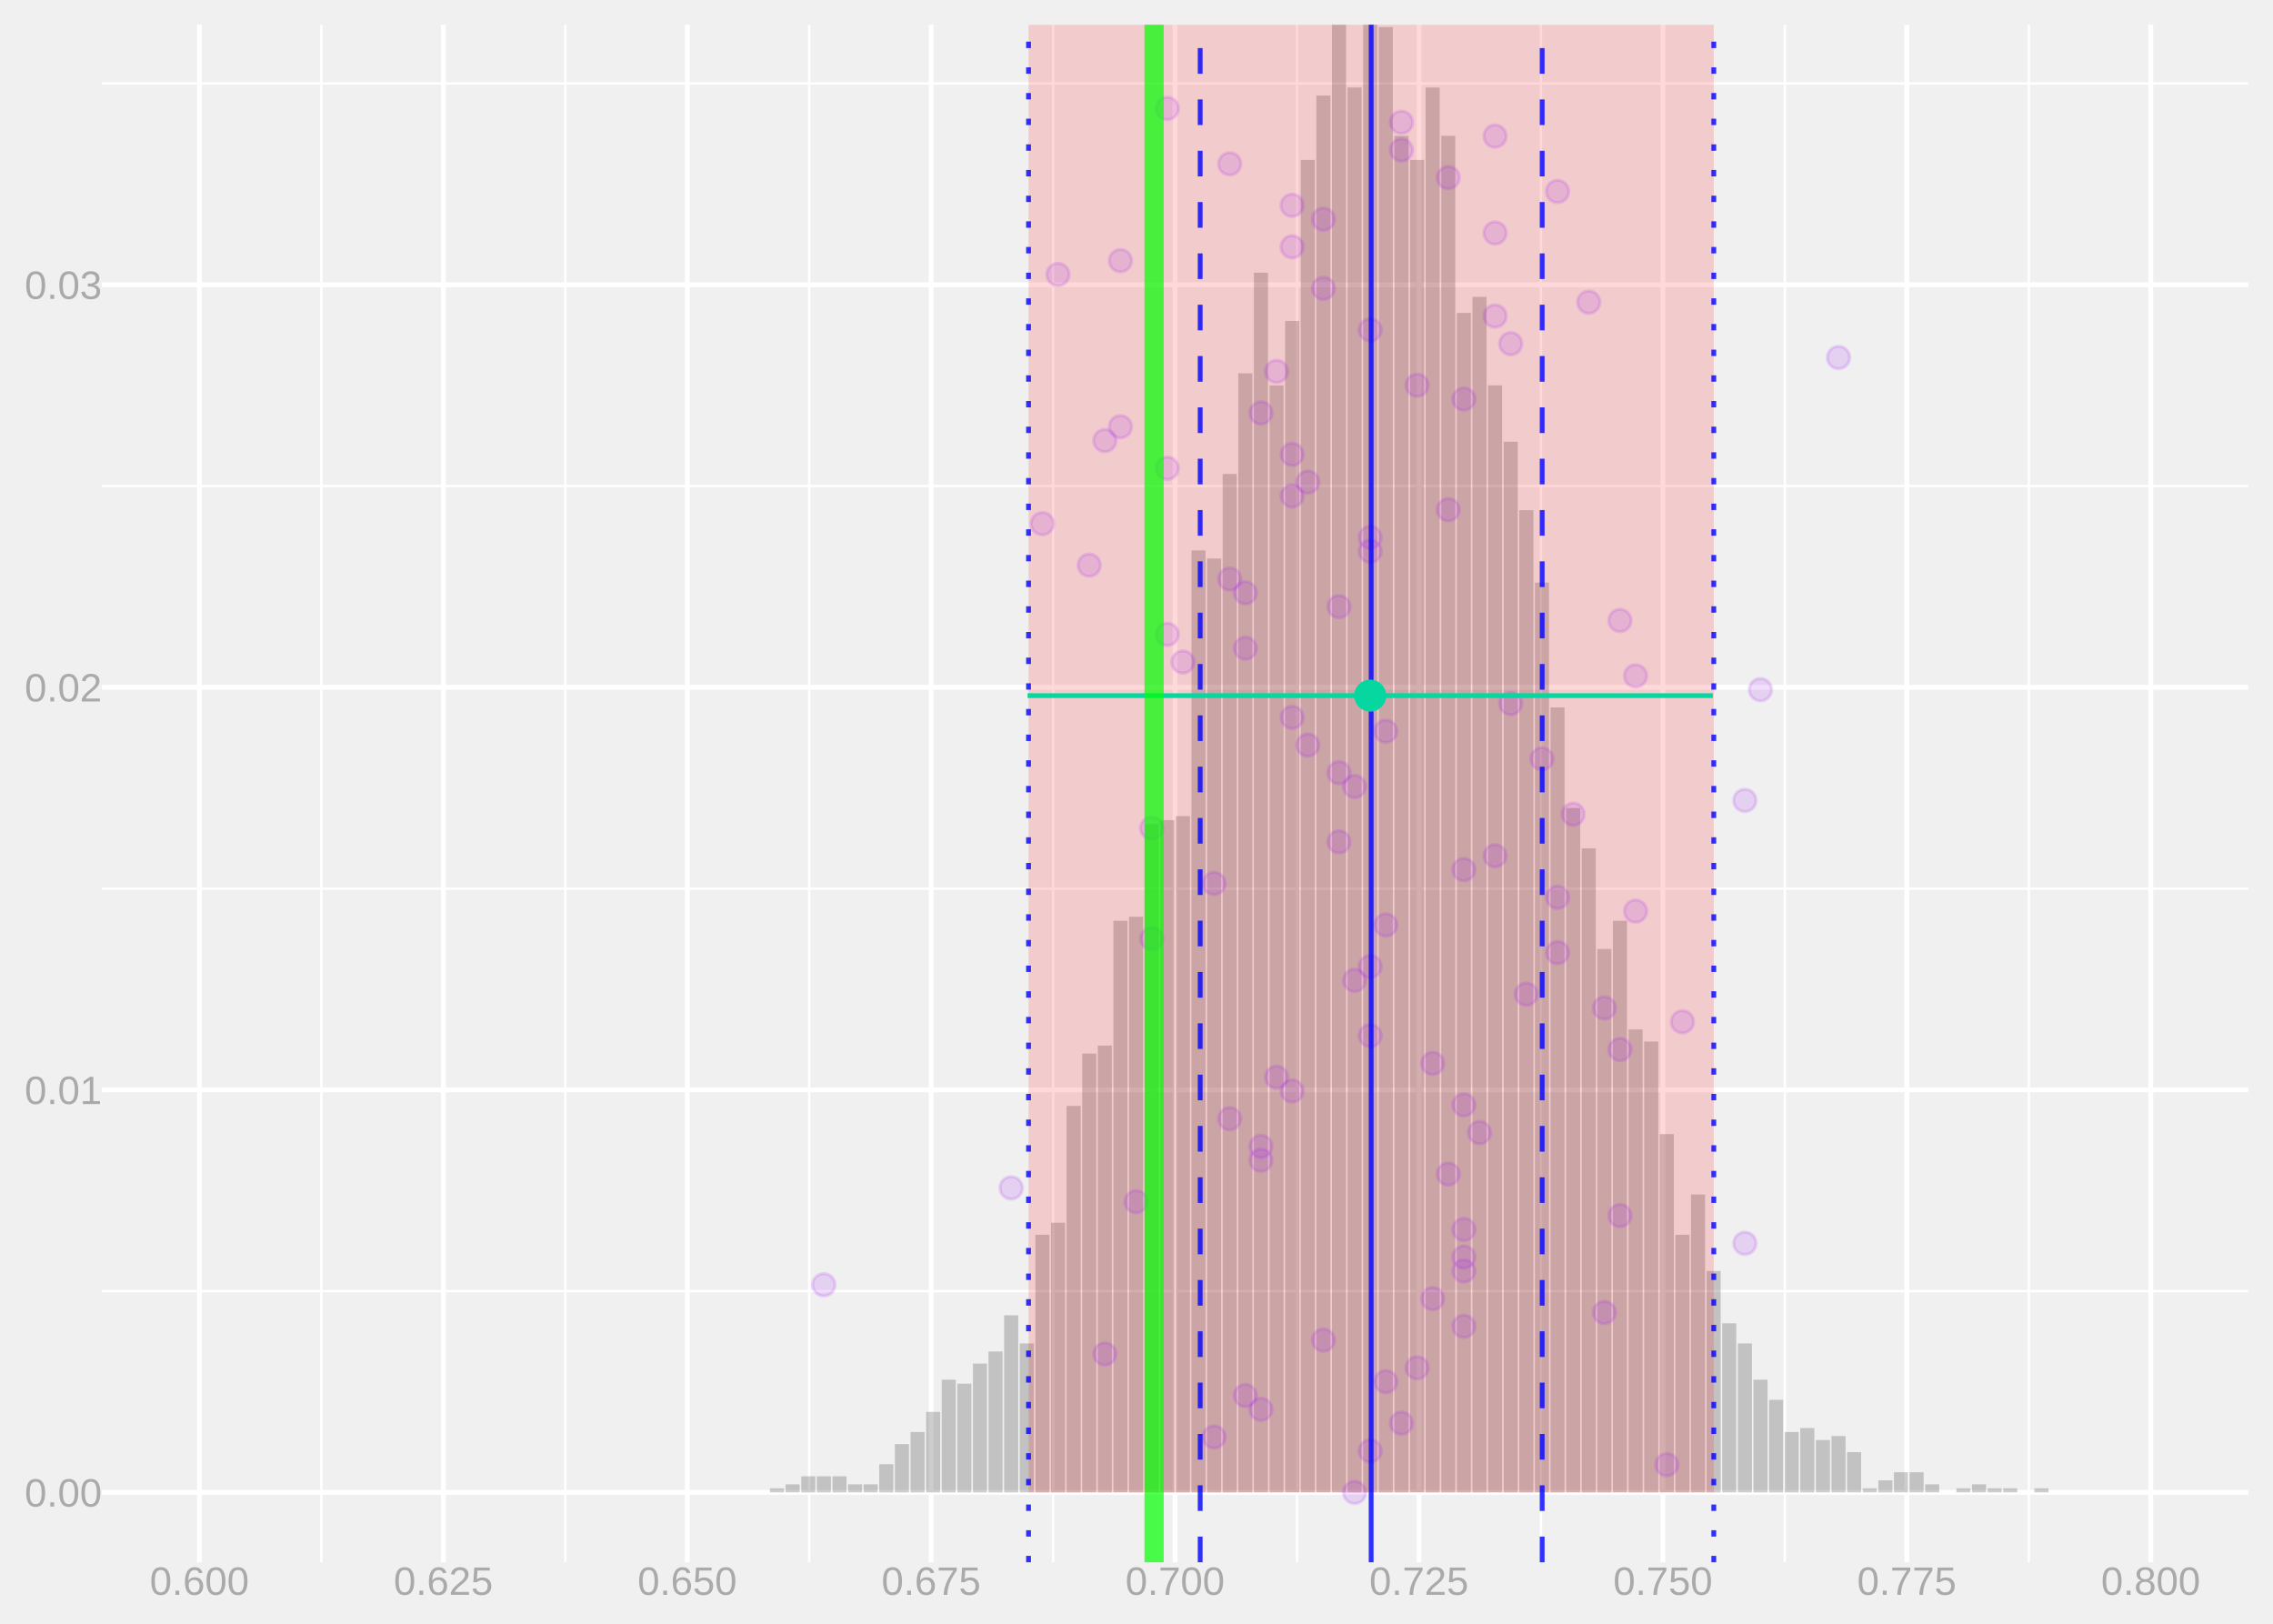
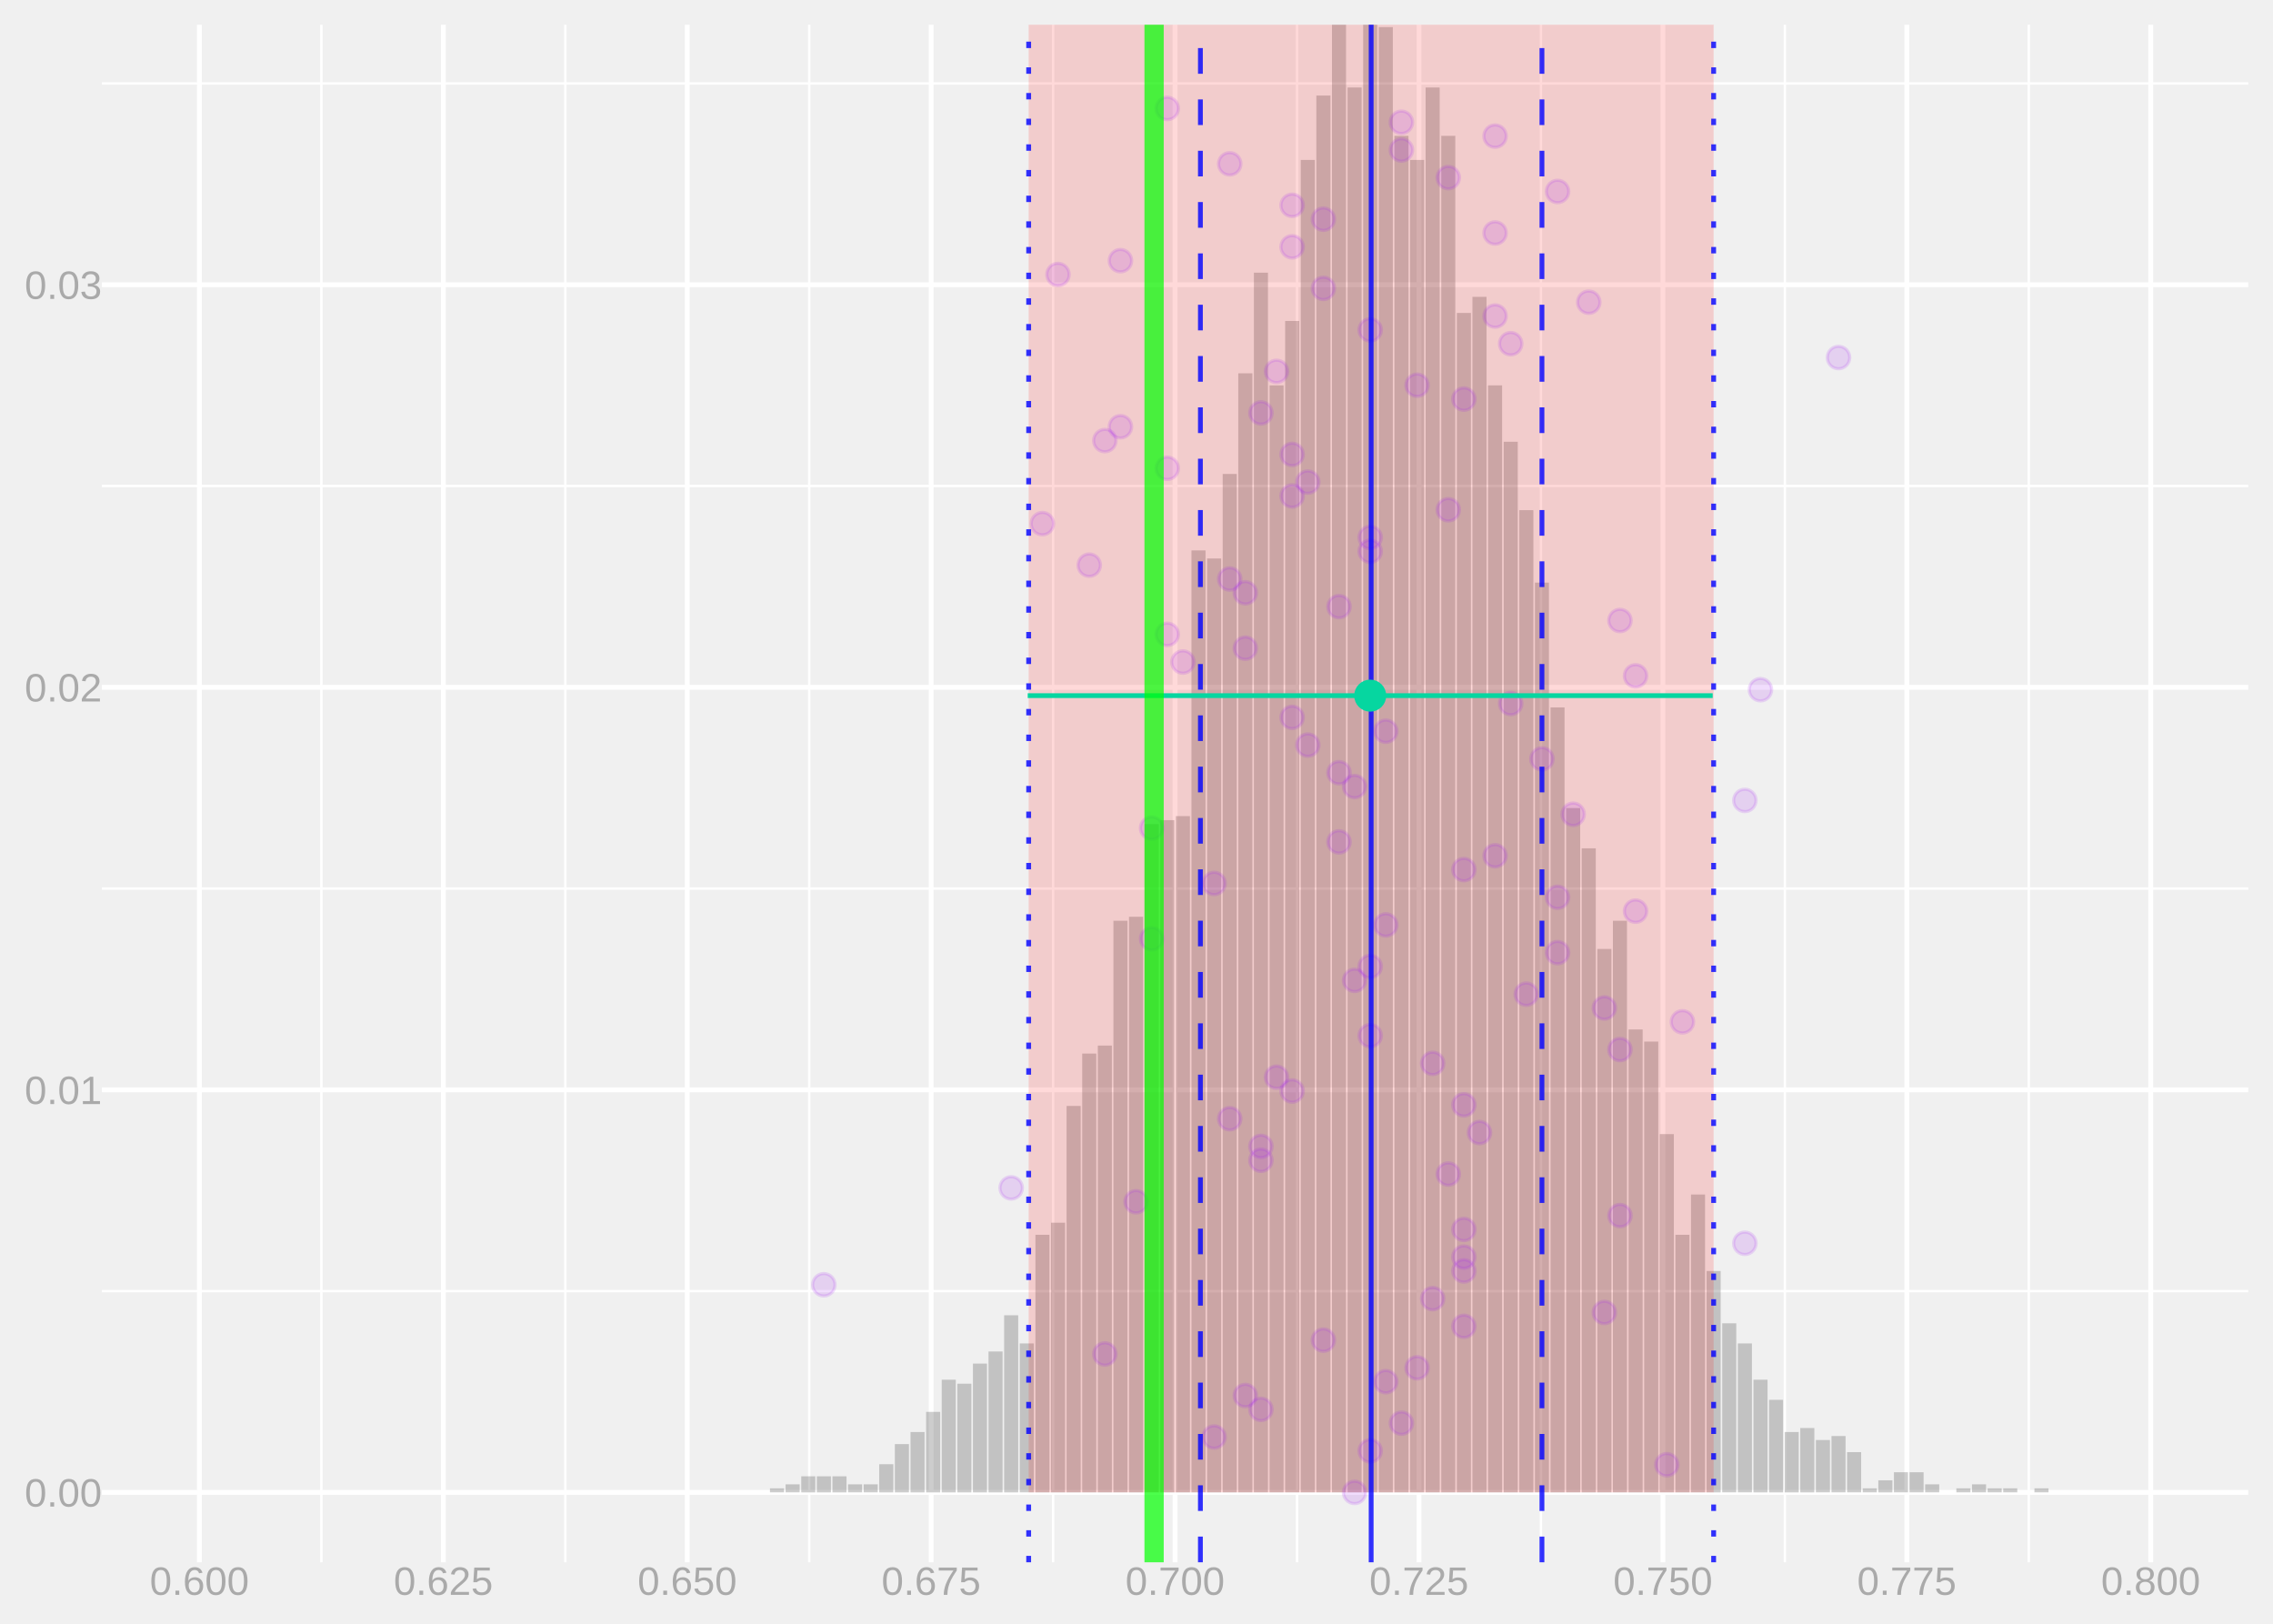
<svg xmlns="http://www.w3.org/2000/svg" width="504.00pt" height="360.00pt" viewBox="0 0 504.00 360.00">
  <g class="svglite">
    <defs>
      <style type="text/css">
    .svglite line, .svglite polyline, .svglite polygon, .svglite path, .svglite rect, .svglite circle {
      fill: none;
      stroke: #000000;
      stroke-linecap: round;
      stroke-linejoin: round;
      stroke-miterlimit: 10.00;
    }
    .svglite text {
      white-space: pre;
    }
    .svglite g.glyphgroup path {
      fill: inherit;
      stroke: none;
    }
  </style>
    </defs>
    <rect width="100%" height="100%" style="stroke: none; fill: none;" />
    <defs>
      <clipPath id="cpMC4wMHw1MDQuMDB8MC4wMHwzNjAuMDA=">
        <rect x="0.00" y="0.00" width="504.00" height="360.00" />
      </clipPath>
    </defs>
    <g clip-path="url(#cpMC4wMHw1MDQuMDB8MC4wMHwzNjAuMDA=)">
      <rect x="0.00" y="0.00" width="504.00" height="360.00" style="stroke-width: 1.07; stroke: none;" />
    </g>
    <defs>
      <clipPath id="cpMjIuNTl8NDk4LjUyfDUuNDh8MzQ2LjM3">
        <rect x="22.59" y="5.48" width="475.93" height="340.89" />
      </clipPath>
    </defs>
    <g clip-path="url(#cpMjIuNTl8NDk4LjUyfDUuNDh8MzQ2LjM3)">
      <rect x="22.59" y="5.48" width="475.93" height="340.89" style="stroke-width: 1.07; stroke: none;" />
      <polyline points="22.59,286.25 498.52,286.25 " style="stroke-width: 0.53; stroke: #FFFFFF; stroke-linecap: butt;" />
      <polyline points="22.59,197.00 498.52,197.00 " style="stroke-width: 0.53; stroke: #FFFFFF; stroke-linecap: butt;" />
      <polyline points="22.59,107.75 498.52,107.75 " style="stroke-width: 0.53; stroke: #FFFFFF; stroke-linecap: butt;" />
      <polyline points="22.59,18.50 498.52,18.50 " style="stroke-width: 0.53; stroke: #FFFFFF; stroke-linecap: butt;" />
      <polyline points="71.26,346.37 71.26,5.48 " style="stroke-width: 0.53; stroke: #FFFFFF; stroke-linecap: butt;" />
      <polyline points="125.35,346.37 125.35,5.48 " style="stroke-width: 0.53; stroke: #FFFFFF; stroke-linecap: butt;" />
      <polyline points="179.43,346.37 179.43,5.48 " style="stroke-width: 0.53; stroke: #FFFFFF; stroke-linecap: butt;" />
      <polyline points="233.51,346.37 233.51,5.48 " style="stroke-width: 0.53; stroke: #FFFFFF; stroke-linecap: butt;" />
      <polyline points="287.60,346.37 287.60,5.48 " style="stroke-width: 0.53; stroke: #FFFFFF; stroke-linecap: butt;" />
      <polyline points="341.68,346.37 341.68,5.48 " style="stroke-width: 0.53; stroke: #FFFFFF; stroke-linecap: butt;" />
      <polyline points="395.76,346.37 395.76,5.48 " style="stroke-width: 0.53; stroke: #FFFFFF; stroke-linecap: butt;" />
      <polyline points="449.85,346.37 449.85,5.48 " style="stroke-width: 0.53; stroke: #FFFFFF; stroke-linecap: butt;" />
      <polyline points="22.59,330.88 498.52,330.88 " style="stroke-width: 1.07; stroke: #FFFFFF; stroke-linecap: butt;" />
      <polyline points="22.59,241.63 498.52,241.63 " style="stroke-width: 1.07; stroke: #FFFFFF; stroke-linecap: butt;" />
      <polyline points="22.59,152.38 498.52,152.38 " style="stroke-width: 1.07; stroke: #FFFFFF; stroke-linecap: butt;" />
      <polyline points="22.59,63.13 498.52,63.13 " style="stroke-width: 1.07; stroke: #FFFFFF; stroke-linecap: butt;" />
      <polyline points="44.22,346.37 44.22,5.48 " style="stroke-width: 1.07; stroke: #FFFFFF; stroke-linecap: butt;" />
      <polyline points="98.31,346.37 98.31,5.48 " style="stroke-width: 1.07; stroke: #FFFFFF; stroke-linecap: butt;" />
      <polyline points="152.39,346.37 152.39,5.48 " style="stroke-width: 1.07; stroke: #FFFFFF; stroke-linecap: butt;" />
      <polyline points="206.47,346.37 206.47,5.48 " style="stroke-width: 1.07; stroke: #FFFFFF; stroke-linecap: butt;" />
      <polyline points="260.55,346.37 260.55,5.48 " style="stroke-width: 1.07; stroke: #FFFFFF; stroke-linecap: butt;" />
      <polyline points="314.64,346.37 314.64,5.48 " style="stroke-width: 1.07; stroke: #FFFFFF; stroke-linecap: butt;" />
      <polyline points="368.72,346.37 368.72,5.48 " style="stroke-width: 1.07; stroke: #FFFFFF; stroke-linecap: butt;" />
      <polyline points="422.80,346.37 422.80,5.48 " style="stroke-width: 1.07; stroke: #FFFFFF; stroke-linecap: butt;" />
      <polyline points="476.89,346.37 476.89,5.48 " style="stroke-width: 1.07; stroke: #FFFFFF; stroke-linecap: butt;" />
      <rect x="170.73" y="329.98" width="3.12" height="0.89" style="stroke-width: 1.07; stroke: none; stroke-linecap: butt; stroke-linejoin: miter; fill: #595959; fill-opacity: 0.30;" />
      <rect x="174.19" y="329.09" width="3.12" height="1.78" style="stroke-width: 1.07; stroke: none; stroke-linecap: butt; stroke-linejoin: miter; fill: #595959; fill-opacity: 0.30;" />
      <rect x="177.66" y="327.31" width="3.12" height="3.57" style="stroke-width: 1.07; stroke: none; stroke-linecap: butt; stroke-linejoin: miter; fill: #595959; fill-opacity: 0.30;" />
      <rect x="181.12" y="327.31" width="3.12" height="3.57" style="stroke-width: 1.07; stroke: none; stroke-linecap: butt; stroke-linejoin: miter; fill: #595959; fill-opacity: 0.30;" />
      <rect x="184.58" y="327.31" width="3.12" height="3.57" style="stroke-width: 1.07; stroke: none; stroke-linecap: butt; stroke-linejoin: miter; fill: #595959; fill-opacity: 0.30;" />
      <rect x="188.04" y="329.09" width="3.12" height="1.78" style="stroke-width: 1.07; stroke: none; stroke-linecap: butt; stroke-linejoin: miter; fill: #595959; fill-opacity: 0.30;" />
      <rect x="191.50" y="329.09" width="3.12" height="1.78" style="stroke-width: 1.07; stroke: none; stroke-linecap: butt; stroke-linejoin: miter; fill: #595959; fill-opacity: 0.30;" />
      <rect x="194.96" y="324.63" width="3.12" height="6.25" style="stroke-width: 1.07; stroke: none; stroke-linecap: butt; stroke-linejoin: miter; fill: #595959; fill-opacity: 0.30;" />
      <rect x="198.42" y="320.17" width="3.12" height="10.71" style="stroke-width: 1.07; stroke: none; stroke-linecap: butt; stroke-linejoin: miter; fill: #595959; fill-opacity: 0.30;" />
      <rect x="201.89" y="317.49" width="3.12" height="13.39" style="stroke-width: 1.07; stroke: none; stroke-linecap: butt; stroke-linejoin: miter; fill: #595959; fill-opacity: 0.30;" />
      <rect x="205.35" y="313.03" width="3.12" height="17.85" style="stroke-width: 1.07; stroke: none; stroke-linecap: butt; stroke-linejoin: miter; fill: #595959; fill-opacity: 0.30;" />
      <rect x="208.81" y="305.89" width="3.12" height="24.99" style="stroke-width: 1.07; stroke: none; stroke-linecap: butt; stroke-linejoin: miter; fill: #595959; fill-opacity: 0.30;" />
      <rect x="212.27" y="306.78" width="3.12" height="24.10" style="stroke-width: 1.07; stroke: none; stroke-linecap: butt; stroke-linejoin: miter; fill: #595959; fill-opacity: 0.30;" />
      <rect x="215.73" y="302.32" width="3.12" height="28.56" style="stroke-width: 1.07; stroke: none; stroke-linecap: butt; stroke-linejoin: miter; fill: #595959; fill-opacity: 0.30;" />
      <rect x="219.19" y="299.64" width="3.12" height="31.24" style="stroke-width: 1.07; stroke: none; stroke-linecap: butt; stroke-linejoin: miter; fill: #595959; fill-opacity: 0.30;" />
      <rect x="222.65" y="291.61" width="3.12" height="39.27" style="stroke-width: 1.07; stroke: none; stroke-linecap: butt; stroke-linejoin: miter; fill: #595959; fill-opacity: 0.30;" />
      <rect x="226.11" y="297.85" width="3.12" height="33.02" style="stroke-width: 1.07; stroke: none; stroke-linecap: butt; stroke-linejoin: miter; fill: #595959; fill-opacity: 0.30;" />
      <rect x="229.58" y="273.76" width="3.12" height="57.12" style="stroke-width: 1.07; stroke: none; stroke-linecap: butt; stroke-linejoin: miter; fill: #595959; fill-opacity: 0.30;" />
      <rect x="233.04" y="271.08" width="3.12" height="59.80" style="stroke-width: 1.07; stroke: none; stroke-linecap: butt; stroke-linejoin: miter; fill: #595959; fill-opacity: 0.30;" />
      <rect x="236.50" y="245.20" width="3.12" height="85.68" style="stroke-width: 1.07; stroke: none; stroke-linecap: butt; stroke-linejoin: miter; fill: #595959; fill-opacity: 0.30;" />
      <rect x="239.96" y="233.59" width="3.12" height="97.28" style="stroke-width: 1.07; stroke: none; stroke-linecap: butt; stroke-linejoin: miter; fill: #595959; fill-opacity: 0.30;" />
      <rect x="243.42" y="231.81" width="3.12" height="99.07" style="stroke-width: 1.07; stroke: none; stroke-linecap: butt; stroke-linejoin: miter; fill: #595959; fill-opacity: 0.30;" />
      <rect x="246.88" y="204.14" width="3.12" height="126.73" style="stroke-width: 1.07; stroke: none; stroke-linecap: butt; stroke-linejoin: miter; fill: #595959; fill-opacity: 0.30;" />
      <rect x="250.34" y="203.25" width="3.12" height="127.63" style="stroke-width: 1.07; stroke: none; stroke-linecap: butt; stroke-linejoin: miter; fill: #595959; fill-opacity: 0.30;" />
      <rect x="253.81" y="182.72" width="3.12" height="148.15" style="stroke-width: 1.07; stroke: none; stroke-linecap: butt; stroke-linejoin: miter; fill: #595959; fill-opacity: 0.30;" />
      <rect x="257.27" y="181.83" width="3.12" height="149.05" style="stroke-width: 1.07; stroke: none; stroke-linecap: butt; stroke-linejoin: miter; fill: #595959; fill-opacity: 0.30;" />
      <rect x="260.73" y="180.94" width="3.12" height="149.94" style="stroke-width: 1.07; stroke: none; stroke-linecap: butt; stroke-linejoin: miter; fill: #595959; fill-opacity: 0.30;" />
      <rect x="264.19" y="122.03" width="3.12" height="208.84" style="stroke-width: 1.07; stroke: none; stroke-linecap: butt; stroke-linejoin: miter; fill: #595959; fill-opacity: 0.30;" />
      <rect x="267.65" y="123.82" width="3.12" height="207.06" style="stroke-width: 1.07; stroke: none; stroke-linecap: butt; stroke-linejoin: miter; fill: #595959; fill-opacity: 0.30;" />
      <rect x="271.11" y="105.08" width="3.12" height="225.80" style="stroke-width: 1.07; stroke: none; stroke-linecap: butt; stroke-linejoin: miter; fill: #595959; fill-opacity: 0.30;" />
      <rect x="274.57" y="82.76" width="3.12" height="248.11" style="stroke-width: 1.07; stroke: none; stroke-linecap: butt; stroke-linejoin: miter; fill: #595959; fill-opacity: 0.30;" />
      <rect x="278.03" y="60.45" width="3.12" height="270.42" style="stroke-width: 1.07; stroke: none; stroke-linecap: butt; stroke-linejoin: miter; fill: #595959; fill-opacity: 0.30;" />
      <rect x="281.50" y="85.44" width="3.12" height="245.43" style="stroke-width: 1.07; stroke: none; stroke-linecap: butt; stroke-linejoin: miter; fill: #595959; fill-opacity: 0.30;" />
      <rect x="284.96" y="71.16" width="3.12" height="259.71" style="stroke-width: 1.07; stroke: none; stroke-linecap: butt; stroke-linejoin: miter; fill: #595959; fill-opacity: 0.30;" />
      <rect x="288.42" y="35.46" width="3.12" height="295.41" style="stroke-width: 1.07; stroke: none; stroke-linecap: butt; stroke-linejoin: miter; fill: #595959; fill-opacity: 0.30;" />
      <rect x="291.88" y="21.18" width="3.12" height="309.69" style="stroke-width: 1.07; stroke: none; stroke-linecap: butt; stroke-linejoin: miter; fill: #595959; fill-opacity: 0.30;" />
      <rect x="295.34" y="5.12" width="3.12" height="325.76" style="stroke-width: 1.07; stroke: none; stroke-linecap: butt; stroke-linejoin: miter; fill: #595959; fill-opacity: 0.30;" />
      <rect x="298.80" y="19.40" width="3.12" height="311.48" style="stroke-width: 1.07; stroke: none; stroke-linecap: butt; stroke-linejoin: miter; fill: #595959; fill-opacity: 0.30;" />
      <rect x="302.26" y="-15.41" width="3.12" height="346.29" style="stroke-width: 1.07; stroke: none; stroke-linecap: butt; stroke-linejoin: miter; fill: #595959; fill-opacity: 0.30;" />
      <rect x="305.72" y="6.01" width="3.12" height="324.87" style="stroke-width: 1.07; stroke: none; stroke-linecap: butt; stroke-linejoin: miter; fill: #595959; fill-opacity: 0.30;" />
      <rect x="309.19" y="30.11" width="3.12" height="300.77" style="stroke-width: 1.07; stroke: none; stroke-linecap: butt; stroke-linejoin: miter; fill: #595959; fill-opacity: 0.30;" />
      <rect x="312.65" y="35.46" width="3.12" height="295.41" style="stroke-width: 1.07; stroke: none; stroke-linecap: butt; stroke-linejoin: miter; fill: #595959; fill-opacity: 0.30;" />
      <rect x="316.11" y="19.40" width="3.12" height="311.48" style="stroke-width: 1.07; stroke: none; stroke-linecap: butt; stroke-linejoin: miter; fill: #595959; fill-opacity: 0.30;" />
      <rect x="319.57" y="30.11" width="3.12" height="300.77" style="stroke-width: 1.07; stroke: none; stroke-linecap: butt; stroke-linejoin: miter; fill: #595959; fill-opacity: 0.30;" />
      <rect x="323.03" y="69.38" width="3.12" height="261.50" style="stroke-width: 1.07; stroke: none; stroke-linecap: butt; stroke-linejoin: miter; fill: #595959; fill-opacity: 0.30;" />
      <rect x="326.49" y="65.81" width="3.12" height="265.07" style="stroke-width: 1.07; stroke: none; stroke-linecap: butt; stroke-linejoin: miter; fill: #595959; fill-opacity: 0.30;" />
      <rect x="329.95" y="85.44" width="3.12" height="245.43" style="stroke-width: 1.07; stroke: none; stroke-linecap: butt; stroke-linejoin: miter; fill: #595959; fill-opacity: 0.30;" />
      <rect x="333.42" y="97.94" width="3.12" height="232.94" style="stroke-width: 1.07; stroke: none; stroke-linecap: butt; stroke-linejoin: miter; fill: #595959; fill-opacity: 0.30;" />
      <rect x="336.88" y="113.11" width="3.12" height="217.77" style="stroke-width: 1.07; stroke: none; stroke-linecap: butt; stroke-linejoin: miter; fill: #595959; fill-opacity: 0.30;" />
      <rect x="340.34" y="129.17" width="3.12" height="201.70" style="stroke-width: 1.07; stroke: none; stroke-linecap: butt; stroke-linejoin: miter; fill: #595959; fill-opacity: 0.30;" />
      <rect x="343.80" y="156.84" width="3.12" height="174.04" style="stroke-width: 1.07; stroke: none; stroke-linecap: butt; stroke-linejoin: miter; fill: #595959; fill-opacity: 0.30;" />
      <rect x="347.26" y="179.15" width="3.12" height="151.72" style="stroke-width: 1.07; stroke: none; stroke-linecap: butt; stroke-linejoin: miter; fill: #595959; fill-opacity: 0.30;" />
      <rect x="350.72" y="188.08" width="3.12" height="142.80" style="stroke-width: 1.07; stroke: none; stroke-linecap: butt; stroke-linejoin: miter; fill: #595959; fill-opacity: 0.30;" />
      <rect x="354.18" y="210.39" width="3.12" height="120.49" style="stroke-width: 1.07; stroke: none; stroke-linecap: butt; stroke-linejoin: miter; fill: #595959; fill-opacity: 0.30;" />
      <rect x="357.64" y="204.14" width="3.12" height="126.73" style="stroke-width: 1.07; stroke: none; stroke-linecap: butt; stroke-linejoin: miter; fill: #595959; fill-opacity: 0.30;" />
      <rect x="361.11" y="228.24" width="3.12" height="102.64" style="stroke-width: 1.07; stroke: none; stroke-linecap: butt; stroke-linejoin: miter; fill: #595959; fill-opacity: 0.30;" />
      <rect x="364.57" y="230.92" width="3.12" height="99.96" style="stroke-width: 1.07; stroke: none; stroke-linecap: butt; stroke-linejoin: miter; fill: #595959; fill-opacity: 0.30;" />
      <rect x="368.03" y="251.44" width="3.12" height="79.43" style="stroke-width: 1.07; stroke: none; stroke-linecap: butt; stroke-linejoin: miter; fill: #595959; fill-opacity: 0.30;" />
      <rect x="371.49" y="273.76" width="3.12" height="57.12" style="stroke-width: 1.07; stroke: none; stroke-linecap: butt; stroke-linejoin: miter; fill: #595959; fill-opacity: 0.30;" />
      <rect x="374.95" y="264.83" width="3.12" height="66.04" style="stroke-width: 1.07; stroke: none; stroke-linecap: butt; stroke-linejoin: miter; fill: #595959; fill-opacity: 0.30;" />
      <rect x="378.41" y="281.79" width="3.12" height="49.09" style="stroke-width: 1.07; stroke: none; stroke-linecap: butt; stroke-linejoin: miter; fill: #595959; fill-opacity: 0.30;" />
      <rect x="381.87" y="293.39" width="3.12" height="37.48" style="stroke-width: 1.07; stroke: none; stroke-linecap: butt; stroke-linejoin: miter; fill: #595959; fill-opacity: 0.30;" />
      <rect x="385.34" y="297.85" width="3.12" height="33.02" style="stroke-width: 1.07; stroke: none; stroke-linecap: butt; stroke-linejoin: miter; fill: #595959; fill-opacity: 0.30;" />
      <rect x="388.80" y="305.89" width="3.12" height="24.99" style="stroke-width: 1.07; stroke: none; stroke-linecap: butt; stroke-linejoin: miter; fill: #595959; fill-opacity: 0.30;" />
      <rect x="392.26" y="310.35" width="3.12" height="20.53" style="stroke-width: 1.07; stroke: none; stroke-linecap: butt; stroke-linejoin: miter; fill: #595959; fill-opacity: 0.30;" />
      <rect x="395.72" y="317.49" width="3.12" height="13.39" style="stroke-width: 1.07; stroke: none; stroke-linecap: butt; stroke-linejoin: miter; fill: #595959; fill-opacity: 0.30;" />
      <rect x="399.18" y="316.60" width="3.12" height="14.28" style="stroke-width: 1.07; stroke: none; stroke-linecap: butt; stroke-linejoin: miter; fill: #595959; fill-opacity: 0.30;" />
      <rect x="402.64" y="319.27" width="3.12" height="11.60" style="stroke-width: 1.07; stroke: none; stroke-linecap: butt; stroke-linejoin: miter; fill: #595959; fill-opacity: 0.30;" />
      <rect x="406.10" y="318.38" width="3.12" height="12.49" style="stroke-width: 1.07; stroke: none; stroke-linecap: butt; stroke-linejoin: miter; fill: #595959; fill-opacity: 0.30;" />
      <rect x="409.56" y="321.95" width="3.12" height="8.92" style="stroke-width: 1.07; stroke: none; stroke-linecap: butt; stroke-linejoin: miter; fill: #595959; fill-opacity: 0.30;" />
      <rect x="413.03" y="329.98" width="3.12" height="0.89" style="stroke-width: 1.07; stroke: none; stroke-linecap: butt; stroke-linejoin: miter; fill: #595959; fill-opacity: 0.30;" />
      <rect x="416.49" y="328.20" width="3.12" height="2.68" style="stroke-width: 1.07; stroke: none; stroke-linecap: butt; stroke-linejoin: miter; fill: #595959; fill-opacity: 0.30;" />
      <rect x="419.95" y="326.41" width="3.12" height="4.46" style="stroke-width: 1.07; stroke: none; stroke-linecap: butt; stroke-linejoin: miter; fill: #595959; fill-opacity: 0.30;" />
      <rect x="423.41" y="326.41" width="3.12" height="4.46" style="stroke-width: 1.07; stroke: none; stroke-linecap: butt; stroke-linejoin: miter; fill: #595959; fill-opacity: 0.30;" />
      <rect x="426.87" y="329.09" width="3.12" height="1.78" style="stroke-width: 1.07; stroke: none; stroke-linecap: butt; stroke-linejoin: miter; fill: #595959; fill-opacity: 0.30;" />
      <rect x="433.79" y="329.98" width="3.12" height="0.89" style="stroke-width: 1.07; stroke: none; stroke-linecap: butt; stroke-linejoin: miter; fill: #595959; fill-opacity: 0.30;" />
      <rect x="437.26" y="329.09" width="3.12" height="1.78" style="stroke-width: 1.07; stroke: none; stroke-linecap: butt; stroke-linejoin: miter; fill: #595959; fill-opacity: 0.30;" />
      <rect x="440.72" y="329.98" width="3.12" height="0.89" style="stroke-width: 1.07; stroke: none; stroke-linecap: butt; stroke-linejoin: miter; fill: #595959; fill-opacity: 0.30;" />
      <rect x="444.18" y="329.98" width="3.12" height="0.89" style="stroke-width: 1.07; stroke: none; stroke-linecap: butt; stroke-linejoin: miter; fill: #595959; fill-opacity: 0.30;" />
      <rect x="451.10" y="329.98" width="3.12" height="0.89" style="stroke-width: 1.07; stroke: none; stroke-linecap: butt; stroke-linejoin: miter; fill: #595959; fill-opacity: 0.30;" />
-       <rect x="228.06" y="5.48" width="151.94" height="325.40" style="stroke-width: 1.07; stroke: none; stroke-linecap: butt; stroke-linejoin: miter; fill: #FF0000; fill-opacity: 0.15;" />
+       <rect x="228.09" y="5.48" width="151.88" height="325.40" style="stroke-width: 1.07; stroke: none; stroke-linecap: butt; stroke-linejoin: miter; fill: #FF0000; fill-opacity: 0.15;" />
      <circle cx="300.36" cy="330.88" r="2.49" style="stroke-width: 0.71; stroke: #A020F0; stroke-opacity: 0.15; fill: #A020F0; fill-opacity: 0.15;" />
      <circle cx="303.82" cy="122.23" r="2.49" style="stroke-width: 0.71; stroke: #A020F0; stroke-opacity: 0.15; fill: #A020F0; fill-opacity: 0.15;" />
      <circle cx="345.36" cy="211.21" r="2.49" style="stroke-width: 0.71; stroke: #A020F0; stroke-opacity: 0.15; fill: #A020F0; fill-opacity: 0.15;" />
      <circle cx="373.05" cy="226.55" r="2.49" style="stroke-width: 0.71; stroke: #A020F0; stroke-opacity: 0.15; fill: #A020F0; fill-opacity: 0.15;" />
      <circle cx="293.44" cy="63.93" r="2.49" style="stroke-width: 0.71; stroke: #A020F0; stroke-opacity: 0.15; fill: #A020F0; fill-opacity: 0.15;" />
      <circle cx="345.36" cy="198.94" r="2.49" style="stroke-width: 0.71; stroke: #A020F0; stroke-opacity: 0.15; fill: #A020F0; fill-opacity: 0.15;" />
      <circle cx="317.67" cy="287.92" r="2.49" style="stroke-width: 0.71; stroke: #A020F0; stroke-opacity: 0.15; fill: #A020F0; fill-opacity: 0.15;" />
      <circle cx="407.66" cy="79.27" r="2.49" style="stroke-width: 0.71; stroke: #A020F0; stroke-opacity: 0.15; fill: #A020F0; fill-opacity: 0.15;" />
      <circle cx="362.66" cy="149.84" r="2.49" style="stroke-width: 0.71; stroke: #A020F0; stroke-opacity: 0.15; fill: #A020F0; fill-opacity: 0.15;" />
      <circle cx="300.36" cy="174.39" r="2.49" style="stroke-width: 0.71; stroke: #A020F0; stroke-opacity: 0.15; fill: #A020F0; fill-opacity: 0.15;" />
      <circle cx="331.51" cy="70.07" r="2.49" style="stroke-width: 0.71; stroke: #A020F0; stroke-opacity: 0.15; fill: #A020F0; fill-opacity: 0.15;" />
      <circle cx="251.90" cy="266.44" r="2.49" style="stroke-width: 0.71; stroke: #A020F0; stroke-opacity: 0.15; fill: #A020F0; fill-opacity: 0.15;" />
      <circle cx="289.98" cy="165.19" r="2.49" style="stroke-width: 0.71; stroke: #A020F0; stroke-opacity: 0.15; fill: #A020F0; fill-opacity: 0.15;" />
      <circle cx="258.82" cy="103.82" r="2.49" style="stroke-width: 0.71; stroke: #A020F0; stroke-opacity: 0.15; fill: #A020F0; fill-opacity: 0.15;" />
      <circle cx="276.13" cy="309.40" r="2.49" style="stroke-width: 0.71; stroke: #A020F0; stroke-opacity: 0.15; fill: #A020F0; fill-opacity: 0.15;" />
      <circle cx="289.98" cy="106.89" r="2.49" style="stroke-width: 0.71; stroke: #A020F0; stroke-opacity: 0.15; fill: #A020F0; fill-opacity: 0.15;" />
      <circle cx="324.59" cy="88.48" r="2.49" style="stroke-width: 0.71; stroke: #A020F0; stroke-opacity: 0.15; fill: #A020F0; fill-opacity: 0.15;" />
      <circle cx="300.36" cy="217.35" r="2.49" style="stroke-width: 0.71; stroke: #A020F0; stroke-opacity: 0.15; fill: #A020F0; fill-opacity: 0.15;" />
      <circle cx="334.97" cy="76.20" r="2.49" style="stroke-width: 0.71; stroke: #A020F0; stroke-opacity: 0.15; fill: #A020F0; fill-opacity: 0.15;" />
      <circle cx="310.74" cy="33.25" r="2.49" style="stroke-width: 0.71; stroke: #A020F0; stroke-opacity: 0.15; fill: #A020F0; fill-opacity: 0.15;" />
      <circle cx="269.21" cy="195.87" r="2.49" style="stroke-width: 0.71; stroke: #A020F0; stroke-opacity: 0.15; fill: #A020F0; fill-opacity: 0.15;" />
      <circle cx="303.82" cy="73.14" r="2.49" style="stroke-width: 0.71; stroke: #A020F0; stroke-opacity: 0.15; fill: #A020F0; fill-opacity: 0.15;" />
      <circle cx="303.82" cy="229.62" r="2.49" style="stroke-width: 0.71; stroke: #A020F0; stroke-opacity: 0.15; fill: #A020F0; fill-opacity: 0.15;" />
      <circle cx="355.74" cy="223.48" r="2.49" style="stroke-width: 0.71; stroke: #A020F0; stroke-opacity: 0.15; fill: #A020F0; fill-opacity: 0.15;" />
      <circle cx="231.13" cy="116.09" r="2.49" style="stroke-width: 0.71; stroke: #A020F0; stroke-opacity: 0.15; fill: #A020F0; fill-opacity: 0.15;" />
      <circle cx="272.67" cy="36.32" r="2.49" style="stroke-width: 0.71; stroke: #A020F0; stroke-opacity: 0.15; fill: #A020F0; fill-opacity: 0.15;" />
      <circle cx="362.66" cy="202.01" r="2.49" style="stroke-width: 0.71; stroke: #A020F0; stroke-opacity: 0.15; fill: #A020F0; fill-opacity: 0.15;" />
      <circle cx="303.82" cy="214.28" r="2.49" style="stroke-width: 0.71; stroke: #A020F0; stroke-opacity: 0.15; fill: #A020F0; fill-opacity: 0.15;" />
      <circle cx="359.20" cy="269.51" r="2.49" style="stroke-width: 0.71; stroke: #A020F0; stroke-opacity: 0.15; fill: #A020F0; fill-opacity: 0.15;" />
      <circle cx="324.59" cy="244.96" r="2.49" style="stroke-width: 0.71; stroke: #A020F0; stroke-opacity: 0.15; fill: #A020F0; fill-opacity: 0.15;" />
      <circle cx="286.51" cy="109.96" r="2.49" style="stroke-width: 0.71; stroke: #A020F0; stroke-opacity: 0.15; fill: #A020F0; fill-opacity: 0.15;" />
      <circle cx="314.21" cy="85.41" r="2.49" style="stroke-width: 0.71; stroke: #A020F0; stroke-opacity: 0.15; fill: #A020F0; fill-opacity: 0.15;" />
      <circle cx="255.36" cy="208.14" r="2.49" style="stroke-width: 0.71; stroke: #A020F0; stroke-opacity: 0.15; fill: #A020F0; fill-opacity: 0.15;" />
      <circle cx="303.82" cy="119.16" r="2.49" style="stroke-width: 0.71; stroke: #A020F0; stroke-opacity: 0.15; fill: #A020F0; fill-opacity: 0.15;" />
      <circle cx="279.59" cy="254.17" r="2.49" style="stroke-width: 0.71; stroke: #A020F0; stroke-opacity: 0.15; fill: #A020F0; fill-opacity: 0.15;" />
      <circle cx="310.74" cy="27.11" r="2.49" style="stroke-width: 0.71; stroke: #A020F0; stroke-opacity: 0.15; fill: #A020F0; fill-opacity: 0.15;" />
      <circle cx="331.51" cy="51.66" r="2.49" style="stroke-width: 0.71; stroke: #A020F0; stroke-opacity: 0.15; fill: #A020F0; fill-opacity: 0.15;" />
      <circle cx="286.51" cy="100.75" r="2.49" style="stroke-width: 0.71; stroke: #A020F0; stroke-opacity: 0.15; fill: #A020F0; fill-opacity: 0.15;" />
      <circle cx="279.59" cy="312.47" r="2.49" style="stroke-width: 0.71; stroke: #A020F0; stroke-opacity: 0.15; fill: #A020F0; fill-opacity: 0.15;" />
      <circle cx="279.59" cy="257.24" r="2.49" style="stroke-width: 0.71; stroke: #A020F0; stroke-opacity: 0.15; fill: #A020F0; fill-opacity: 0.15;" />
      <circle cx="359.20" cy="232.69" r="2.49" style="stroke-width: 0.71; stroke: #A020F0; stroke-opacity: 0.15; fill: #A020F0; fill-opacity: 0.15;" />
      <circle cx="345.36" cy="42.45" r="2.49" style="stroke-width: 0.71; stroke: #A020F0; stroke-opacity: 0.15; fill: #A020F0; fill-opacity: 0.15;" />
      <circle cx="369.59" cy="324.74" r="2.49" style="stroke-width: 0.71; stroke: #A020F0; stroke-opacity: 0.15; fill: #A020F0; fill-opacity: 0.15;" />
      <circle cx="324.59" cy="192.80" r="2.49" style="stroke-width: 0.71; stroke: #A020F0; stroke-opacity: 0.15; fill: #A020F0; fill-opacity: 0.15;" />
      <circle cx="386.89" cy="275.65" r="2.49" style="stroke-width: 0.71; stroke: #A020F0; stroke-opacity: 0.15; fill: #A020F0; fill-opacity: 0.15;" />
      <circle cx="224.21" cy="263.37" r="2.49" style="stroke-width: 0.71; stroke: #A020F0; stroke-opacity: 0.15; fill: #A020F0; fill-opacity: 0.15;" />
      <circle cx="293.44" cy="48.59" r="2.49" style="stroke-width: 0.71; stroke: #A020F0; stroke-opacity: 0.15; fill: #A020F0; fill-opacity: 0.15;" />
      <circle cx="286.51" cy="54.73" r="2.49" style="stroke-width: 0.71; stroke: #A020F0; stroke-opacity: 0.15; fill: #A020F0; fill-opacity: 0.15;" />
      <circle cx="331.51" cy="30.18" r="2.49" style="stroke-width: 0.71; stroke: #A020F0; stroke-opacity: 0.15; fill: #A020F0; fill-opacity: 0.15;" />
      <circle cx="296.90" cy="134.50" r="2.49" style="stroke-width: 0.71; stroke: #A020F0; stroke-opacity: 0.15; fill: #A020F0; fill-opacity: 0.15;" />
      <circle cx="258.82" cy="24.04" r="2.49" style="stroke-width: 0.71; stroke: #A020F0; stroke-opacity: 0.15; fill: #A020F0; fill-opacity: 0.15;" />
      <circle cx="258.82" cy="140.64" r="2.49" style="stroke-width: 0.71; stroke: #A020F0; stroke-opacity: 0.15; fill: #A020F0; fill-opacity: 0.15;" />
      <circle cx="321.13" cy="260.30" r="2.49" style="stroke-width: 0.71; stroke: #A020F0; stroke-opacity: 0.15; fill: #A020F0; fill-opacity: 0.15;" />
      <circle cx="241.52" cy="125.30" r="2.49" style="stroke-width: 0.71; stroke: #A020F0; stroke-opacity: 0.15; fill: #A020F0; fill-opacity: 0.15;" />
      <circle cx="348.82" cy="180.53" r="2.49" style="stroke-width: 0.71; stroke: #A020F0; stroke-opacity: 0.15; fill: #A020F0; fill-opacity: 0.15;" />
      <circle cx="386.89" cy="177.46" r="2.49" style="stroke-width: 0.71; stroke: #A020F0; stroke-opacity: 0.15; fill: #A020F0; fill-opacity: 0.15;" />
      <circle cx="276.13" cy="131.43" r="2.49" style="stroke-width: 0.71; stroke: #A020F0; stroke-opacity: 0.15; fill: #A020F0; fill-opacity: 0.15;" />
      <circle cx="293.44" cy="297.12" r="2.49" style="stroke-width: 0.71; stroke: #A020F0; stroke-opacity: 0.15; fill: #A020F0; fill-opacity: 0.15;" />
      <circle cx="324.59" cy="278.71" r="2.49" style="stroke-width: 0.71; stroke: #A020F0; stroke-opacity: 0.15; fill: #A020F0; fill-opacity: 0.15;" />
      <circle cx="338.43" cy="220.42" r="2.49" style="stroke-width: 0.71; stroke: #A020F0; stroke-opacity: 0.15; fill: #A020F0; fill-opacity: 0.15;" />
      <circle cx="355.74" cy="290.99" r="2.49" style="stroke-width: 0.71; stroke: #A020F0; stroke-opacity: 0.15; fill: #A020F0; fill-opacity: 0.15;" />
      <circle cx="272.67" cy="128.37" r="2.49" style="stroke-width: 0.71; stroke: #A020F0; stroke-opacity: 0.15; fill: #A020F0; fill-opacity: 0.15;" />
      <circle cx="296.90" cy="186.66" r="2.49" style="stroke-width: 0.71; stroke: #A020F0; stroke-opacity: 0.15; fill: #A020F0; fill-opacity: 0.15;" />
      <circle cx="255.36" cy="183.60" r="2.49" style="stroke-width: 0.71; stroke: #A020F0; stroke-opacity: 0.15; fill: #A020F0; fill-opacity: 0.15;" />
      <circle cx="244.98" cy="97.68" r="2.49" style="stroke-width: 0.71; stroke: #A020F0; stroke-opacity: 0.15; fill: #A020F0; fill-opacity: 0.15;" />
      <circle cx="286.51" cy="241.89" r="2.49" style="stroke-width: 0.71; stroke: #A020F0; stroke-opacity: 0.15; fill: #A020F0; fill-opacity: 0.15;" />
      <circle cx="334.97" cy="155.98" r="2.49" style="stroke-width: 0.71; stroke: #A020F0; stroke-opacity: 0.15; fill: #A020F0; fill-opacity: 0.15;" />
      <circle cx="307.28" cy="162.12" r="2.49" style="stroke-width: 0.71; stroke: #A020F0; stroke-opacity: 0.15; fill: #A020F0; fill-opacity: 0.15;" />
      <circle cx="248.44" cy="94.61" r="2.49" style="stroke-width: 0.71; stroke: #A020F0; stroke-opacity: 0.15; fill: #A020F0; fill-opacity: 0.15;" />
      <circle cx="321.13" cy="113.02" r="2.49" style="stroke-width: 0.71; stroke: #A020F0; stroke-opacity: 0.15; fill: #A020F0; fill-opacity: 0.15;" />
      <circle cx="324.59" cy="294.06" r="2.49" style="stroke-width: 0.71; stroke: #A020F0; stroke-opacity: 0.15; fill: #A020F0; fill-opacity: 0.15;" />
      <circle cx="324.59" cy="281.78" r="2.49" style="stroke-width: 0.71; stroke: #A020F0; stroke-opacity: 0.15; fill: #A020F0; fill-opacity: 0.15;" />
      <circle cx="296.90" cy="171.32" r="2.49" style="stroke-width: 0.71; stroke: #A020F0; stroke-opacity: 0.15; fill: #A020F0; fill-opacity: 0.15;" />
      <circle cx="283.05" cy="82.34" r="2.49" style="stroke-width: 0.71; stroke: #A020F0; stroke-opacity: 0.15; fill: #A020F0; fill-opacity: 0.15;" />
      <circle cx="248.44" cy="57.79" r="2.49" style="stroke-width: 0.71; stroke: #A020F0; stroke-opacity: 0.15; fill: #A020F0; fill-opacity: 0.15;" />
      <circle cx="331.51" cy="189.73" r="2.49" style="stroke-width: 0.71; stroke: #A020F0; stroke-opacity: 0.15; fill: #A020F0; fill-opacity: 0.15;" />
      <circle cx="359.20" cy="137.57" r="2.49" style="stroke-width: 0.71; stroke: #A020F0; stroke-opacity: 0.15; fill: #A020F0; fill-opacity: 0.15;" />
      <circle cx="314.21" cy="303.26" r="2.49" style="stroke-width: 0.71; stroke: #A020F0; stroke-opacity: 0.15; fill: #A020F0; fill-opacity: 0.15;" />
      <circle cx="352.28" cy="67.00" r="2.49" style="stroke-width: 0.71; stroke: #A020F0; stroke-opacity: 0.15; fill: #A020F0; fill-opacity: 0.15;" />
      <circle cx="324.59" cy="272.58" r="2.49" style="stroke-width: 0.71; stroke: #A020F0; stroke-opacity: 0.15; fill: #A020F0; fill-opacity: 0.15;" />
      <circle cx="286.51" cy="159.05" r="2.49" style="stroke-width: 0.71; stroke: #A020F0; stroke-opacity: 0.15; fill: #A020F0; fill-opacity: 0.15;" />
      <circle cx="262.29" cy="146.78" r="2.49" style="stroke-width: 0.71; stroke: #A020F0; stroke-opacity: 0.15; fill: #A020F0; fill-opacity: 0.15;" />
      <circle cx="321.13" cy="39.38" r="2.49" style="stroke-width: 0.71; stroke: #A020F0; stroke-opacity: 0.15; fill: #A020F0; fill-opacity: 0.15;" />
      <circle cx="244.98" cy="300.19" r="2.49" style="stroke-width: 0.71; stroke: #A020F0; stroke-opacity: 0.15; fill: #A020F0; fill-opacity: 0.15;" />
      <circle cx="328.05" cy="251.10" r="2.49" style="stroke-width: 0.71; stroke: #A020F0; stroke-opacity: 0.15; fill: #A020F0; fill-opacity: 0.15;" />
      <circle cx="182.67" cy="284.85" r="2.49" style="stroke-width: 0.71; stroke: #A020F0; stroke-opacity: 0.15; fill: #A020F0; fill-opacity: 0.15;" />
      <circle cx="279.59" cy="91.55" r="2.49" style="stroke-width: 0.71; stroke: #A020F0; stroke-opacity: 0.15; fill: #A020F0; fill-opacity: 0.15;" />
      <circle cx="283.05" cy="238.83" r="2.49" style="stroke-width: 0.71; stroke: #A020F0; stroke-opacity: 0.15; fill: #A020F0; fill-opacity: 0.15;" />
      <circle cx="303.82" cy="321.67" r="2.49" style="stroke-width: 0.71; stroke: #A020F0; stroke-opacity: 0.15; fill: #A020F0; fill-opacity: 0.15;" />
      <circle cx="390.35" cy="152.91" r="2.49" style="stroke-width: 0.71; stroke: #A020F0; stroke-opacity: 0.15; fill: #A020F0; fill-opacity: 0.15;" />
      <circle cx="276.13" cy="143.71" r="2.49" style="stroke-width: 0.71; stroke: #A020F0; stroke-opacity: 0.15; fill: #A020F0; fill-opacity: 0.15;" />
      <circle cx="317.67" cy="235.76" r="2.49" style="stroke-width: 0.71; stroke: #A020F0; stroke-opacity: 0.15; fill: #A020F0; fill-opacity: 0.15;" />
      <circle cx="272.67" cy="248.03" r="2.49" style="stroke-width: 0.71; stroke: #A020F0; stroke-opacity: 0.15; fill: #A020F0; fill-opacity: 0.15;" />
      <circle cx="307.28" cy="306.33" r="2.49" style="stroke-width: 0.71; stroke: #A020F0; stroke-opacity: 0.15; fill: #A020F0; fill-opacity: 0.15;" />
      <circle cx="307.28" cy="205.07" r="2.49" style="stroke-width: 0.71; stroke: #A020F0; stroke-opacity: 0.15; fill: #A020F0; fill-opacity: 0.15;" />
      <circle cx="341.90" cy="168.25" r="2.49" style="stroke-width: 0.71; stroke: #A020F0; stroke-opacity: 0.15; fill: #A020F0; fill-opacity: 0.15;" />
      <circle cx="286.51" cy="45.52" r="2.49" style="stroke-width: 0.71; stroke: #A020F0; stroke-opacity: 0.15; fill: #A020F0; fill-opacity: 0.15;" />
      <circle cx="310.74" cy="315.53" r="2.49" style="stroke-width: 0.71; stroke: #A020F0; stroke-opacity: 0.15; fill: #A020F0; fill-opacity: 0.15;" />
      <circle cx="234.59" cy="60.86" r="2.49" style="stroke-width: 0.71; stroke: #A020F0; stroke-opacity: 0.15; fill: #A020F0; fill-opacity: 0.15;" />
      <circle cx="269.21" cy="318.60" r="2.49" style="stroke-width: 0.71; stroke: #A020F0; stroke-opacity: 0.15; fill: #A020F0; fill-opacity: 0.15;" />
      <line x1="304.03" y1="346.37" x2="304.03" y2="5.48" style="stroke-width: 1.07; stroke: #0000FF; stroke-opacity: 0.80; stroke-linecap: butt;" />
-       <line x1="266.12" y1="346.37" x2="266.12" y2="5.48" style="stroke-width: 1.07; stroke: #0000FF; stroke-opacity: 0.80; stroke-dasharray: 5.69,5.69; stroke-linecap: butt;" />
-       <line x1="341.95" y1="346.37" x2="341.95" y2="5.48" style="stroke-width: 1.07; stroke: #0000FF; stroke-opacity: 0.80; stroke-dasharray: 5.69,5.69; stroke-linecap: butt;" />
-       <line x1="228.06" y1="346.37" x2="228.06" y2="5.48" style="stroke-width: 1.07; stroke: #0000FF; stroke-opacity: 0.80; stroke-dasharray: 1.42,4.27; stroke-linecap: butt;" />
-       <line x1="380.00" y1="346.37" x2="380.00" y2="5.48" style="stroke-width: 1.07; stroke: #0000FF; stroke-opacity: 0.80; stroke-dasharray: 1.42,4.27; stroke-linecap: butt;" />
-       <line x1="227.85" y1="154.23" x2="379.79" y2="154.23" style="stroke-width: 1.07; stroke: #06D6A0; stroke-linecap: butt;" />
+       <line x1="266.17" y1="346.37" x2="266.17" y2="5.48" style="stroke-width: 1.07; stroke: #0000FF; stroke-opacity: 0.80; stroke-dasharray: 5.69,5.69; stroke-linecap: butt;" />
+       <line x1="341.90" y1="346.37" x2="341.90" y2="5.48" style="stroke-width: 1.07; stroke: #0000FF; stroke-opacity: 0.80; stroke-dasharray: 5.69,5.69; stroke-linecap: butt;" />
+       <line x1="228.09" y1="346.37" x2="228.09" y2="5.48" style="stroke-width: 1.07; stroke: #0000FF; stroke-opacity: 0.80; stroke-dasharray: 1.42,4.27; stroke-linecap: butt;" />
+       <line x1="379.97" y1="346.37" x2="379.97" y2="5.48" style="stroke-width: 1.07; stroke: #0000FF; stroke-opacity: 0.80; stroke-dasharray: 1.42,4.27; stroke-linecap: butt;" />
+       <line x1="227.88" y1="154.23" x2="379.76" y2="154.23" style="stroke-width: 1.07; stroke: #06D6A0; stroke-linecap: butt;" />
      <circle cx="303.82" cy="154.23" r="2.84" style="stroke-width: 1.42; stroke: #06D6A0; fill: #06D6A0;" />
      <line x1="255.90" y1="346.37" x2="255.90" y2="5.48" style="stroke-width: 4.27; stroke: #00FF00; stroke-opacity: 0.70; stroke-linecap: butt;" />
    </g>
    <g clip-path="url(#cpMC4wMHw1MDQuMDB8MC4wMHwzNjAuMDA=)">
      <text x="14.03" y="334.03" text-anchor="middle" style="font-size: 8.80px;fill: #AAAAAA; font-family: &quot;Arial&quot;;" textLength="17.11px" lengthAdjust="spacingAndGlyphs">0.00</text>
      <text x="14.03" y="244.78" text-anchor="middle" style="font-size: 8.80px;fill: #AAAAAA; font-family: &quot;Arial&quot;;" textLength="17.11px" lengthAdjust="spacingAndGlyphs">0.01</text>
      <text x="14.03" y="155.53" text-anchor="middle" style="font-size: 8.80px;fill: #AAAAAA; font-family: &quot;Arial&quot;;" textLength="17.11px" lengthAdjust="spacingAndGlyphs">0.02</text>
      <text x="14.03" y="66.28" text-anchor="middle" style="font-size: 8.80px;fill: #AAAAAA; font-family: &quot;Arial&quot;;" textLength="17.11px" lengthAdjust="spacingAndGlyphs">0.03</text>
      <text x="44.22" y="353.60" text-anchor="middle" style="font-size: 8.80px;fill: #AAAAAA; font-family: &quot;Arial&quot;;" textLength="22.00px" lengthAdjust="spacingAndGlyphs">0.600</text>
      <text x="98.31" y="353.60" text-anchor="middle" style="font-size: 8.80px;fill: #AAAAAA; font-family: &quot;Arial&quot;;" textLength="22.00px" lengthAdjust="spacingAndGlyphs">0.625</text>
      <text x="152.39" y="353.60" text-anchor="middle" style="font-size: 8.80px;fill: #AAAAAA; font-family: &quot;Arial&quot;;" textLength="22.00px" lengthAdjust="spacingAndGlyphs">0.650</text>
      <text x="206.47" y="353.60" text-anchor="middle" style="font-size: 8.80px;fill: #AAAAAA; font-family: &quot;Arial&quot;;" textLength="22.00px" lengthAdjust="spacingAndGlyphs">0.675</text>
      <text x="260.55" y="353.60" text-anchor="middle" style="font-size: 8.80px;fill: #AAAAAA; font-family: &quot;Arial&quot;;" textLength="22.00px" lengthAdjust="spacingAndGlyphs">0.700</text>
      <text x="314.64" y="353.60" text-anchor="middle" style="font-size: 8.80px;fill: #AAAAAA; font-family: &quot;Arial&quot;;" textLength="22.00px" lengthAdjust="spacingAndGlyphs">0.725</text>
      <text x="368.72" y="353.60" text-anchor="middle" style="font-size: 8.80px;fill: #AAAAAA; font-family: &quot;Arial&quot;;" textLength="22.00px" lengthAdjust="spacingAndGlyphs">0.750</text>
      <text x="422.80" y="353.60" text-anchor="middle" style="font-size: 8.80px;fill: #AAAAAA; font-family: &quot;Arial&quot;;" textLength="22.00px" lengthAdjust="spacingAndGlyphs">0.775</text>
      <text x="476.89" y="353.60" text-anchor="middle" style="font-size: 8.80px;fill: #AAAAAA; font-family: &quot;Arial&quot;;" textLength="22.00px" lengthAdjust="spacingAndGlyphs">0.800</text>
    </g>
  </g>
</svg>
